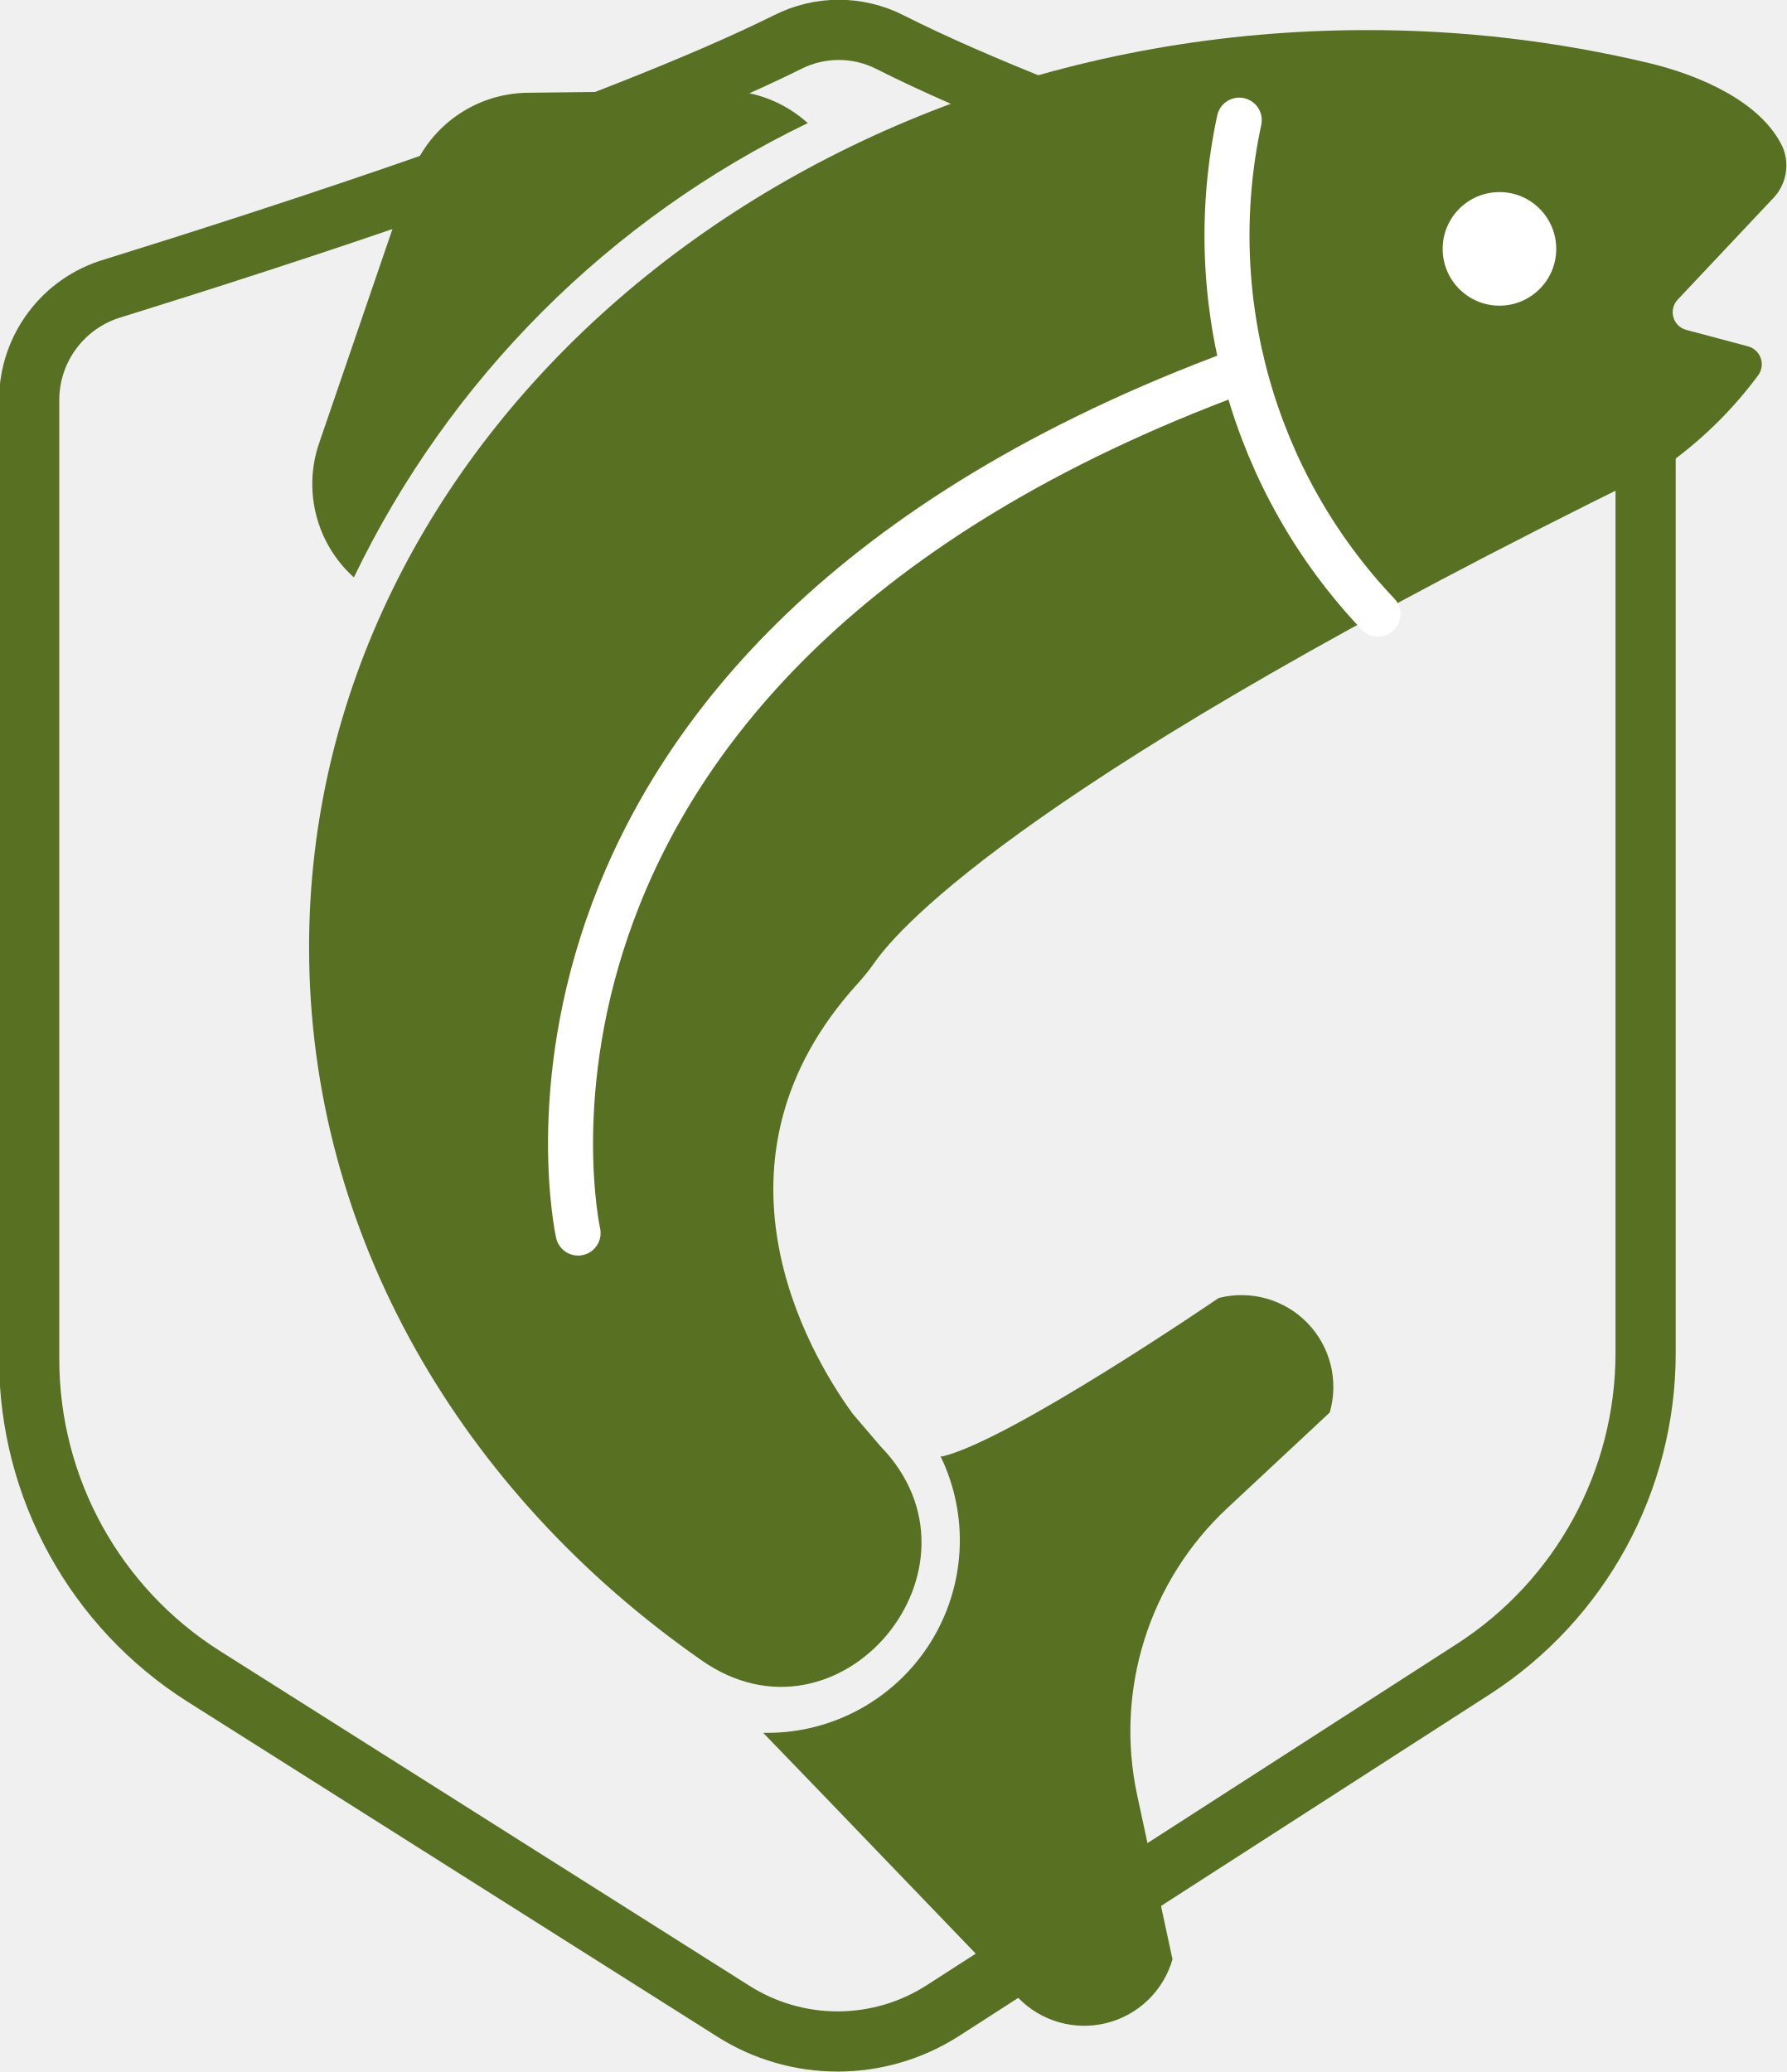
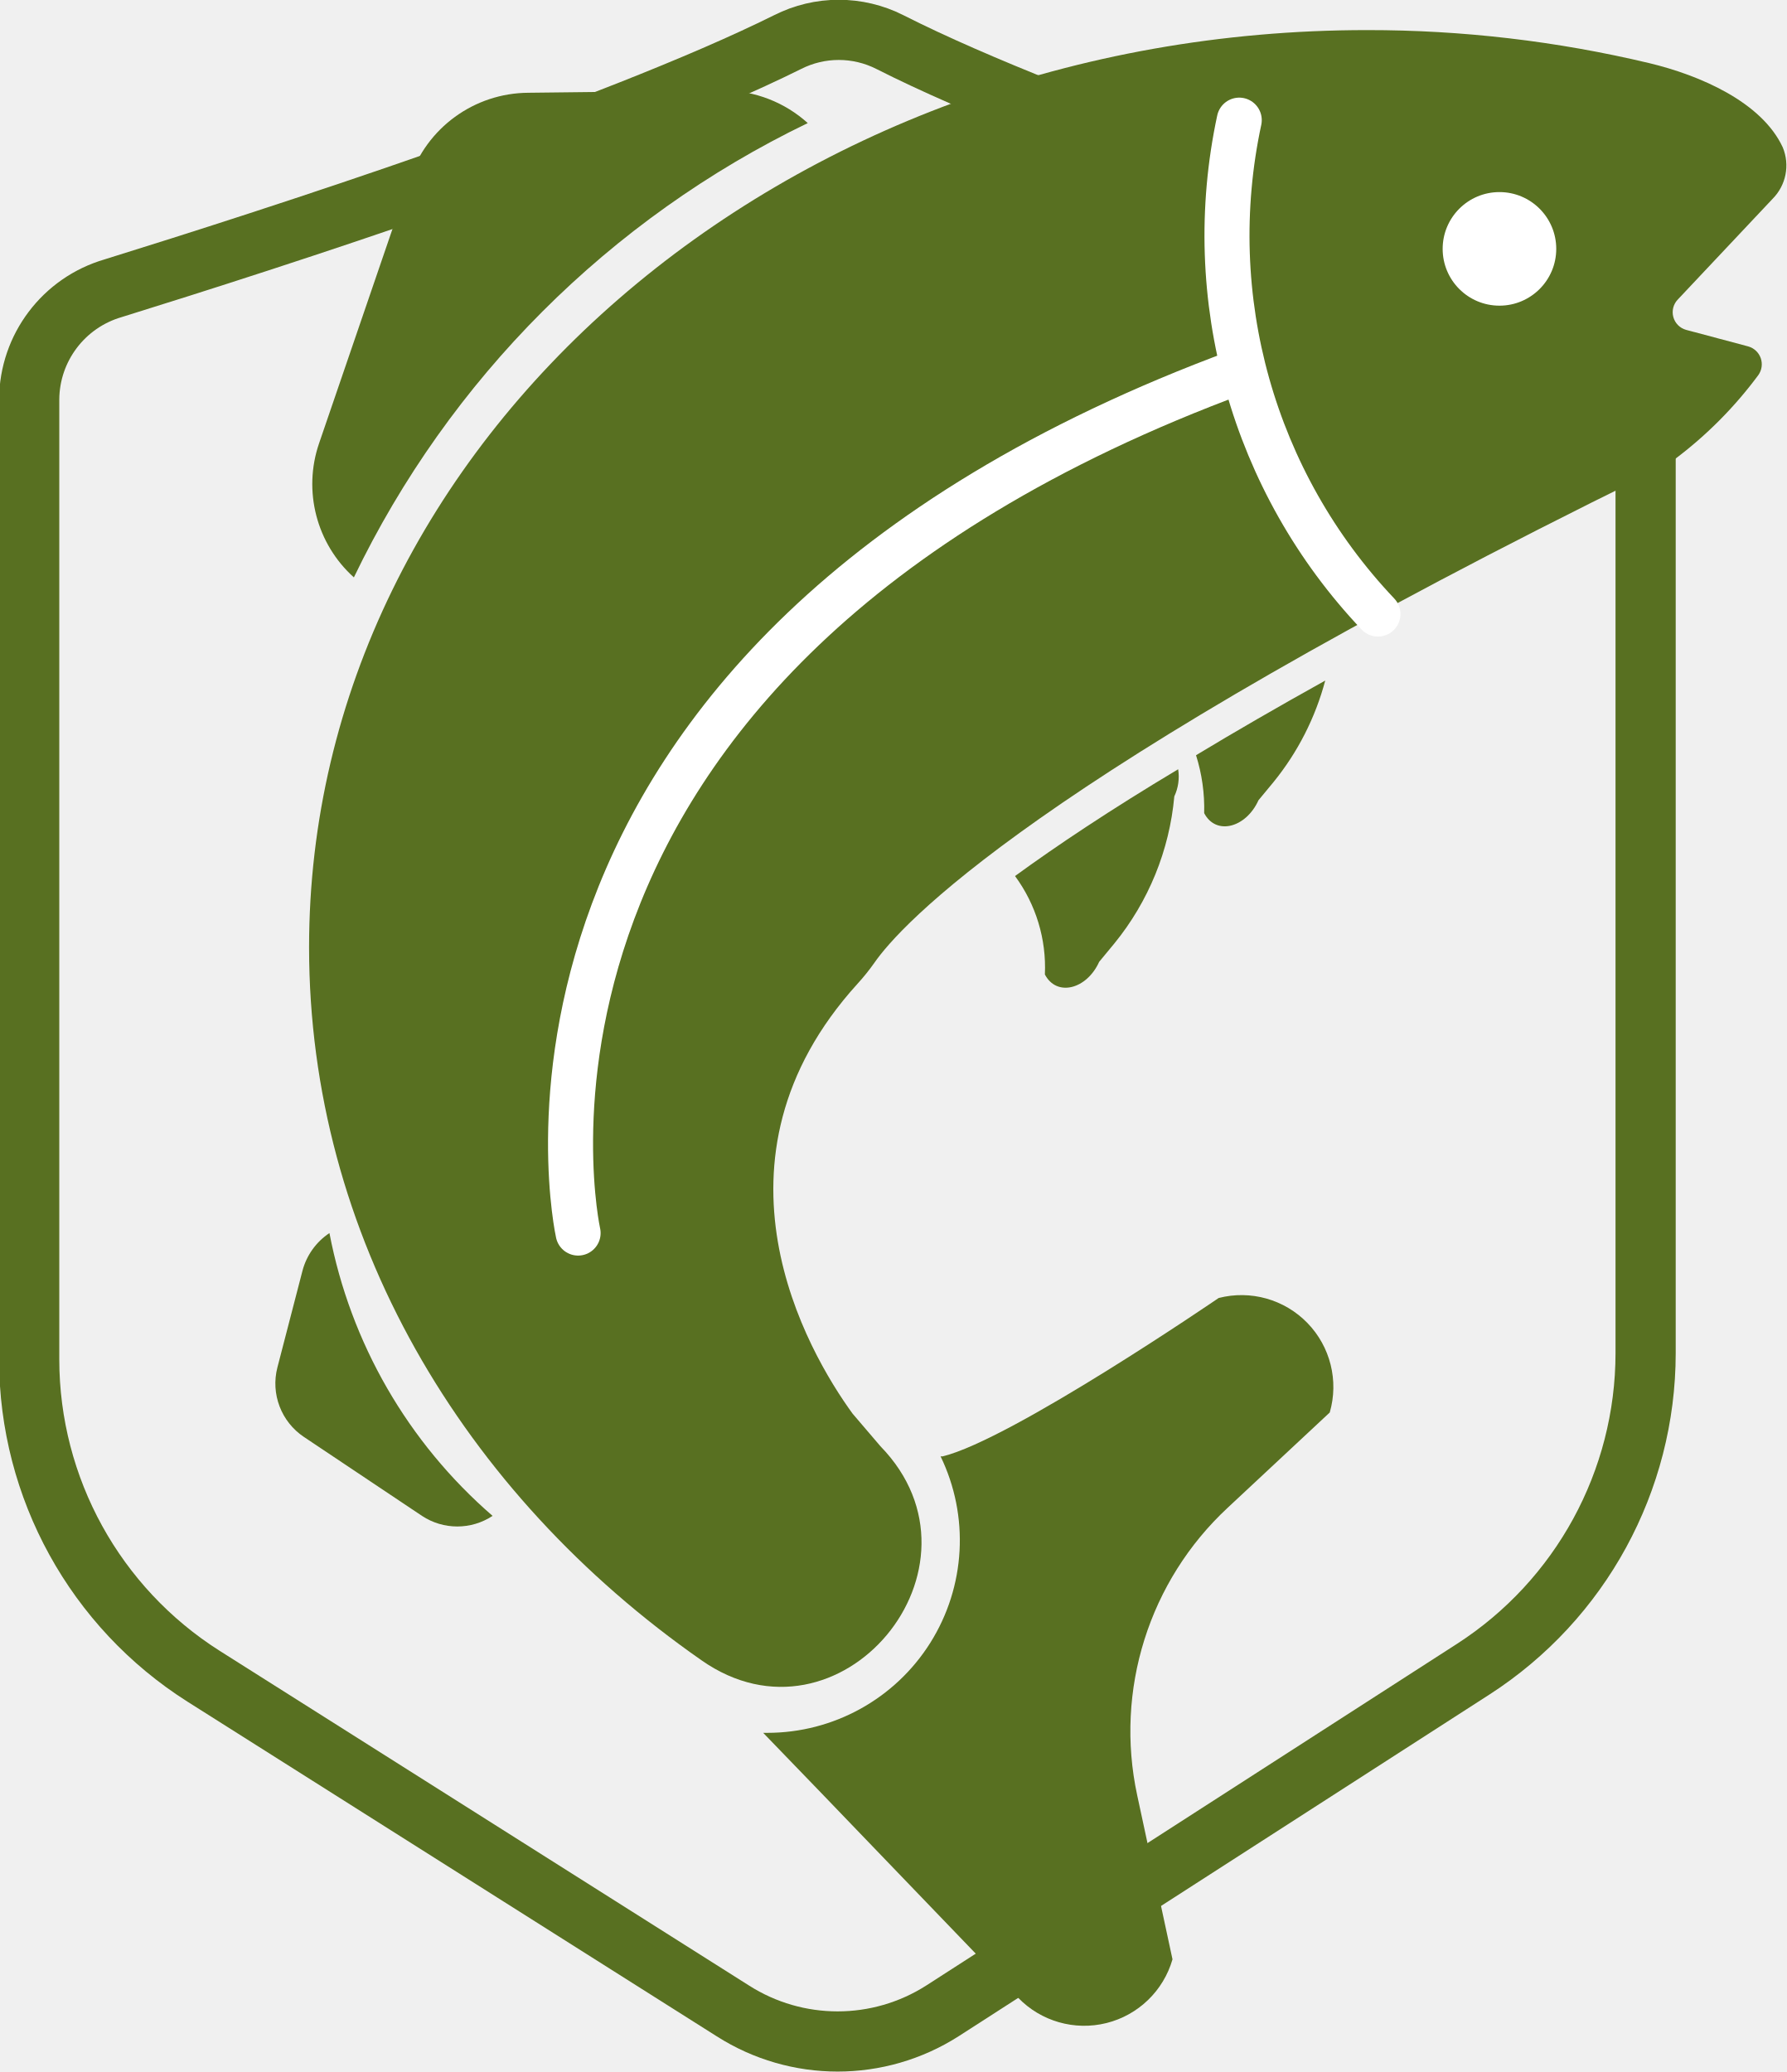
<svg xmlns="http://www.w3.org/2000/svg" id="fish_protect" viewBox="0 0 78.96 91.58">
  <defs>
    <style>
			.cls-1,
			.cls-2{fill:none;stroke-miterlimit:10;}
			.cls-1{stroke:#587021;stroke-width:2.66px;}
			.cls-2{stroke:#fff;stroke-linecap:round;stroke-width:1.99px;}
			.cls-3{fill:#fff;}
			.cls-4{fill:#587021;}

			#fish_protect {fill: #587021;}

- 			#fin_back, #fin_belly1, #fin_belly2 { display: none; }
- 
- 				@media screen and (min-width: 88px) {
- 				#fin_back, #fin_belly1, #fin_belly2 { display: block; }
- 			}
		</style>
  </defs>
-   <defs>
- 	</defs>
  <g id="fish_protect">
    <path id="shield" class="cls-1" d="    M65.12,73.77,41.65,88.88a8.61,8.61,0,0,1-9.26,0L9,74.09a16.59,16.59,0,0,1-7.71-14V17.65A5.15,5.15,0,0,1,5,12.74c6.92-2.15,22-7,29.81-10.88a5,5,0,0,1,4.52,0C47,5.75,62.16,10.6,69.1,12.74a5.15,5.15,0,0,1,3.63,4.92V59.81A16.63,16.63,0,0,1,65.12,73.77Z" />
    <path id="body" class="cls-4" d="    M78.34,8.79a2.09,2.09,0,0,0,.45-2.28c-.93-2-3.65-3.18-5.9-3.72A53.56,53.56,0,0,0,60.42,1.33c-25.83,0-46.76,18.15-46.76,40.54C13.66,54.6,20.42,66,31,73.38c6.11,4.29,13.11-4.12,7.91-9.46h0l-1.23-1.44c-2-2.75-6.88-11.18.22-19a9.31,9.31,0,0,0,.74-.92c1.12-1.62,7-8.22,34.19-21.58A7.3,7.3,0,0,0,74,20.31a18.12,18.12,0,0,0,3.71-3.73.82.82,0,0,0-.45-1.27l-2.74-.73a.81.81,0,0,1-.36-1.35Z" />
    <path id="fin_top" class="cls-4" d="    M35.7,5.44A5.58,5.58,0,0,0,32,4l-8.65.1A5.56,5.56,0,0,0,18.1,7.92l-4,11.68a5.55,5.55,0,0,0,1.54,5.92A43,43,0,0,1,35.7,5.44Z" />
    <path id="fin_back" d="    M14.56,54.5a2.88,2.88,0,0,0-1.19,1.66l-1.11,4.28a2.84,2.84,0,0,0,1.17,3.07L18.65,67a2.83,2.83,0,0,0,3.12,0A22,22,0,0,1,14.56,54.5Z" />
    <path id="fin_belly2" d="    M52.86,33.38a7.81,7.81,0,0,1,.36,2.56c.52,1,1.85.65,2.4-.57l.67-.81a12,12,0,0,0,2.28-4.48Q55.39,31.85,52.86,33.38Z" />
    <path id="fin_belly1" d="    M44.86,38.72a6.81,6.81,0,0,1,1.32,4.35c.52,1,1.85.66,2.4-.56l.67-.81a12,12,0,0,0,2.65-6.5A2.06,2.06,0,0,0,52.07,34C49.06,35.8,46.7,37.38,44.86,38.72Z" />
    <path id="tail" class="cls-4" d="    M53.86,57.37s-9.15,6.26-12.2,7h0l-.09,0a8.51,8.51,0,0,1-7.67,12.22h-.17l2.53,2.62L45,88.3a4.06,4.06,0,0,0,6.82-1.7l-1.56-7.25a13.48,13.48,0,0,1,4-12.71l4.51-4.21A4.06,4.06,0,0,0,53.86,57.37Z" />
    <path id="back_stripe" class="cls-2" d="M54.77,16.42C19.93,29.28,25.55,54.5,25.55,54.5" />
    <path id="gills" class="cls-2" d="M54.77,5.31A24.31,24.31,0,0,0,60.9,27.14" />
    <circle id="eye" class="cls-3" cx="66.27" cy="11" r="2.51" />
  </g>
</svg>
